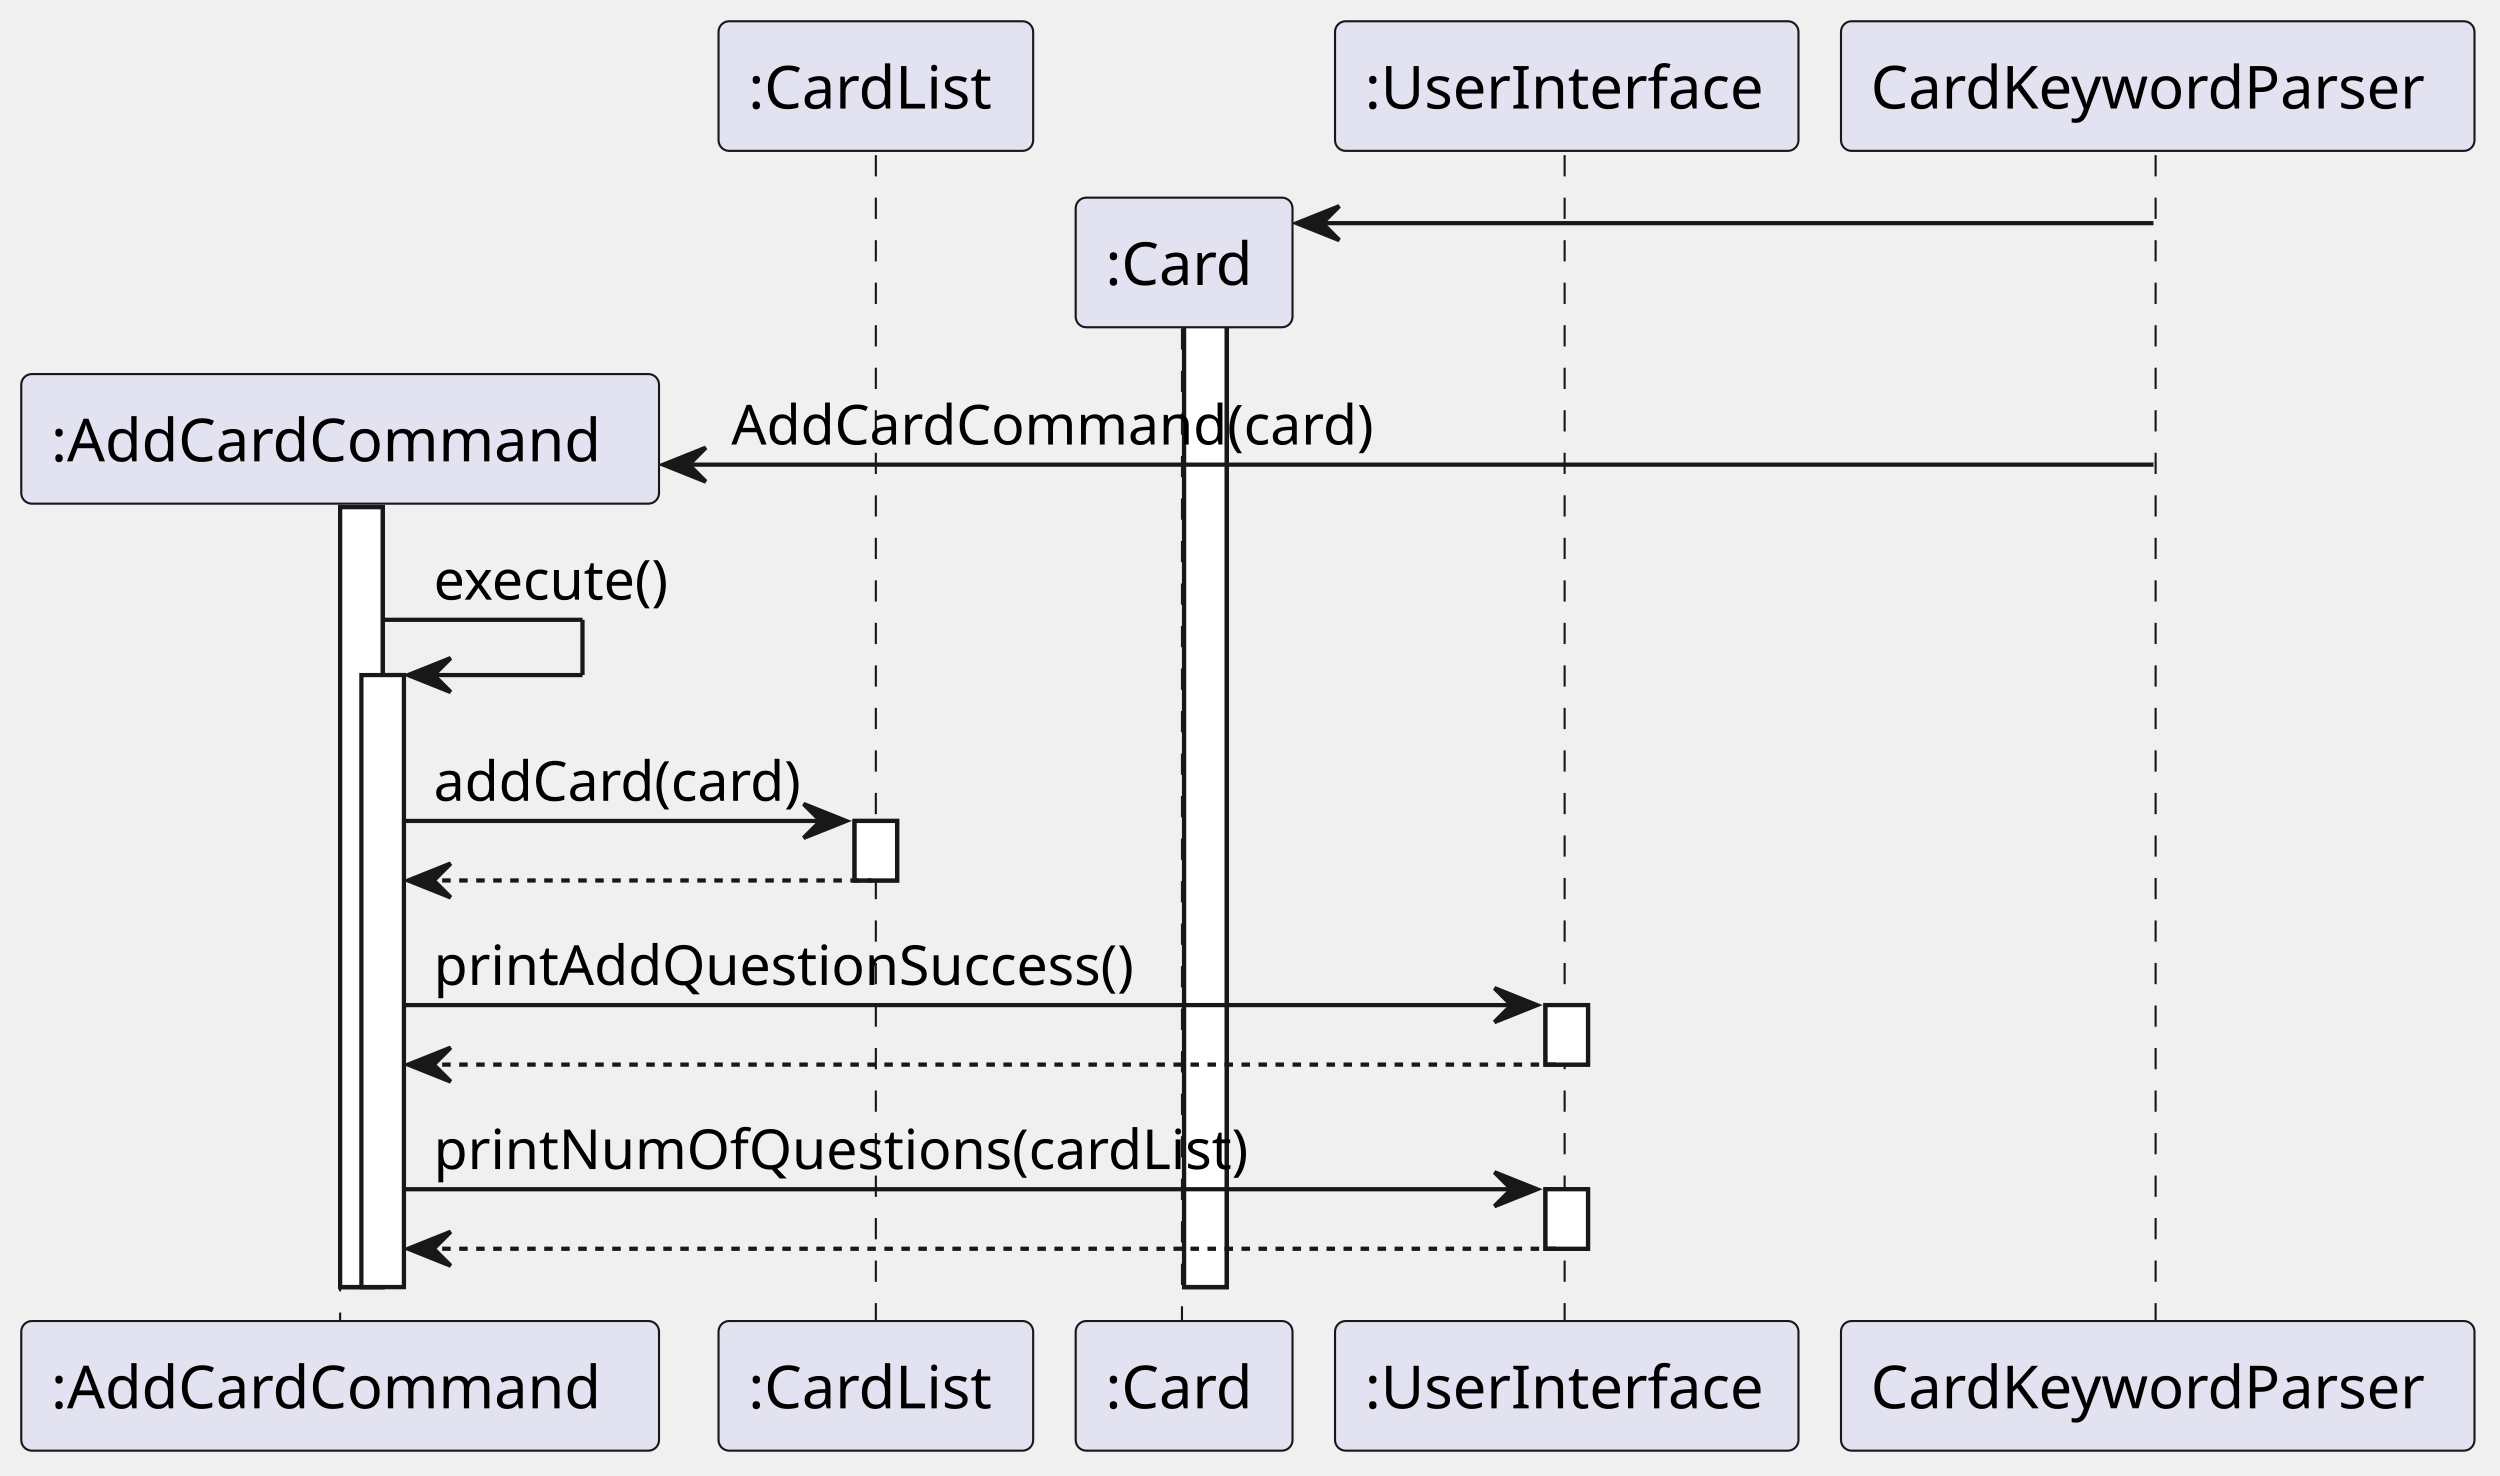
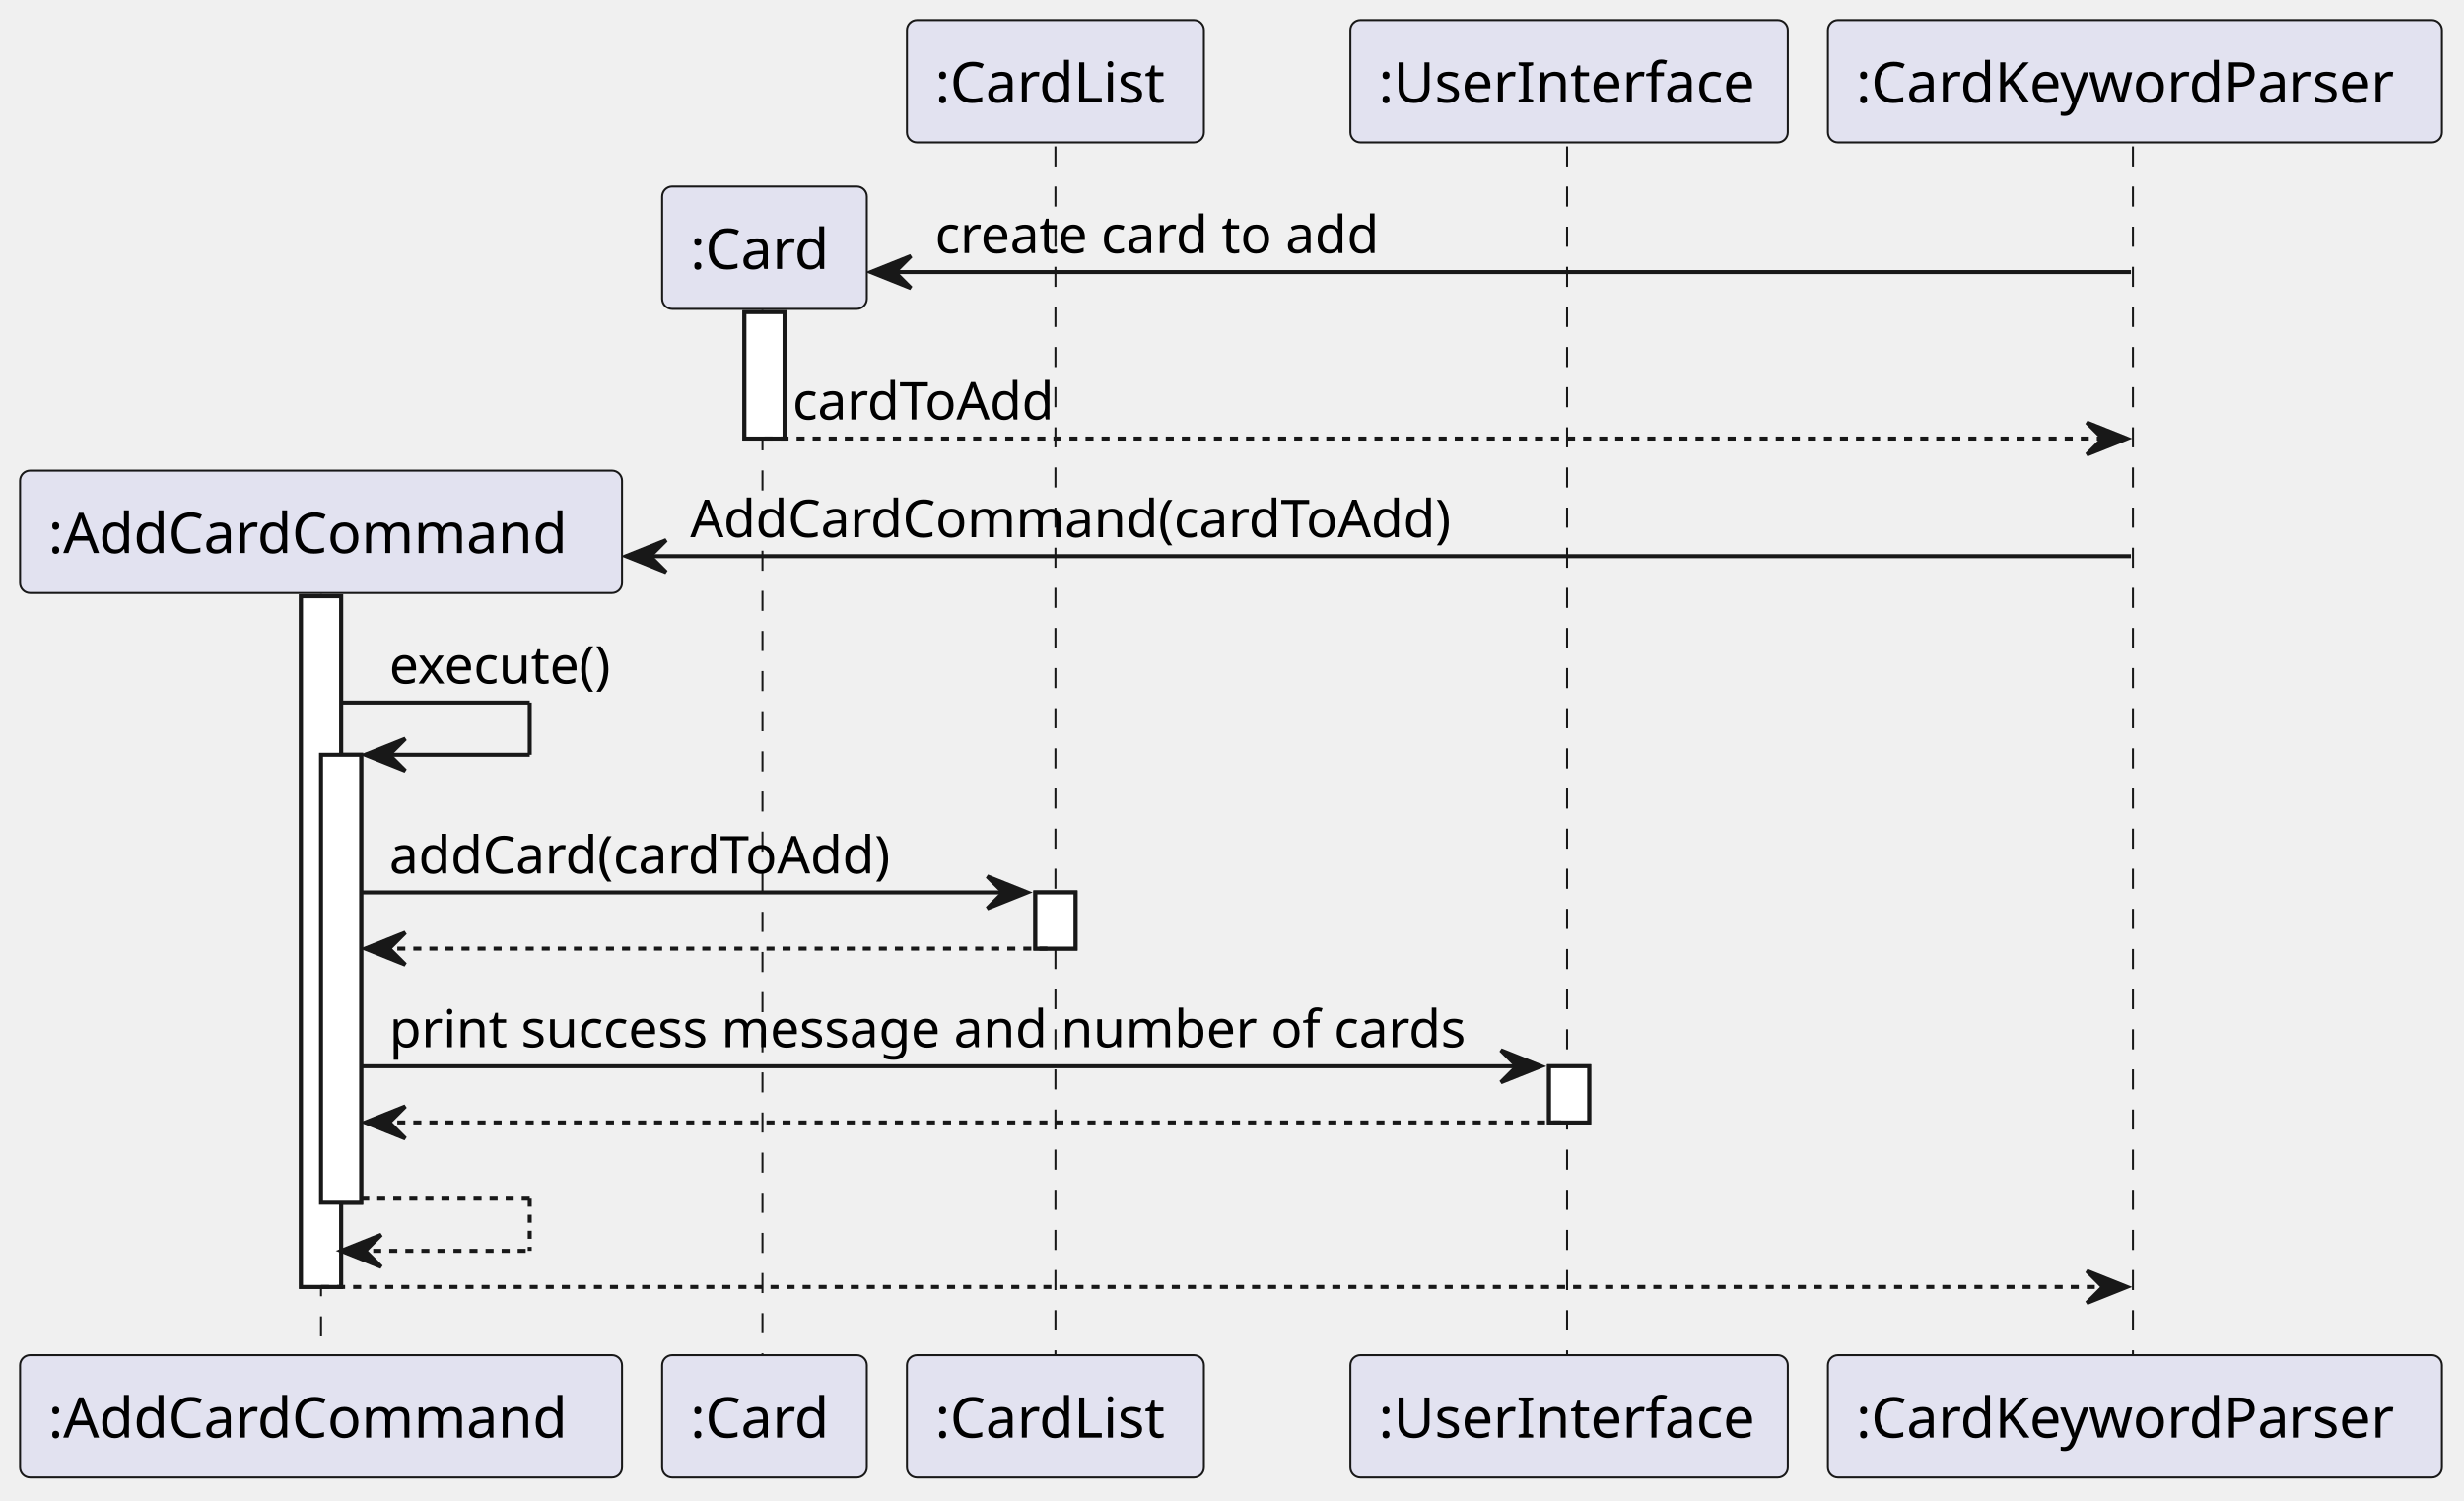
- <svg xmlns="http://www.w3.org/2000/svg" contentStyleType="text/css" height="347px" preserveAspectRatio="none" style="width:588px;height:347px;background:#FFFFFF;" version="1.1" viewBox="0 0 588 347" width="588px" zoomAndPan="magnify">
+ <svg xmlns="http://www.w3.org/2000/svg" contentStyleType="text/css" height="374px" preserveAspectRatio="none" style="width:614px;height:374px;background:#FFFFFF;" version="1.1" viewBox="0 0 614 374" width="614px" zoomAndPan="magnify">
  <defs />
  <g>
-     <rect fill="#FFFFFF" height="183.42" style="stroke:#181818;stroke-width:1.0;" width="10" x="80" y="119.287" />
-     <rect fill="#FFFFFF" height="183.42" style="stroke:#181818;stroke-width:1.0;" width="10" x="80" y="119.287" />
-     <rect fill="#FFFFFF" height="143.932" style="stroke:#181818;stroke-width:1.0;" width="10" x="85" y="158.775" />
-     <rect fill="#FFFFFF" height="14" style="stroke:#181818;stroke-width:1.0;" width="10" x="201" y="193.086" />
-     <rect fill="#FFFFFF" height="240.219" style="stroke:#181818;stroke-width:1.0;" width="10" x="278.5" y="62.488" />
-     <rect fill="#FFFFFF" height="240.219" style="stroke:#181818;stroke-width:1.0;" width="10" x="278.5" y="62.488" />
-     <rect fill="#FFFFFF" height="14" style="stroke:#181818;stroke-width:1.0;" width="10" x="363.5" y="236.397" />
-     <rect fill="#FFFFFF" height="14" style="stroke:#181818;stroke-width:1.0;" width="10" x="363.5" y="279.707" />
-     <line style="stroke:#181818;stroke-width:0.5;stroke-dasharray:5.0,5.0;" x1="80" x2="80" y1="118.721" y2="311.707" />
-     <line style="stroke:#181818;stroke-width:0.5;stroke-dasharray:5.0,5.0;" x1="206" x2="206" y1="36.488" y2="311.707" />
-     <line style="stroke:#181818;stroke-width:0.5;stroke-dasharray:5.0,5.0;" x1="278" x2="278" y1="77.232" y2="311.707" />
-     <line style="stroke:#181818;stroke-width:0.5;stroke-dasharray:5.0,5.0;" x1="368" x2="368" y1="36.488" y2="311.707" />
-     <line style="stroke:#181818;stroke-width:0.5;stroke-dasharray:5.0,5.0;" x1="507" x2="507" y1="36.488" y2="311.707" />
-     <rect fill="#E2E2F0" height="30.488" rx="2.5" ry="2.5" style="stroke:#181818;stroke-width:0.5;" width="150" x="5" y="310.707" />
-     <text fill="#000000" font-family="sans-serif" font-size="14" lengthAdjust="spacing" textLength="136" x="12" y="331.242">:AddCardCommand</text>
-     <rect fill="#E2E2F0" height="30.488" rx="2.5" ry="2.5" style="stroke:#181818;stroke-width:0.5;" width="74" x="169" y="5" />
-     <text fill="#000000" font-family="sans-serif" font-size="14" lengthAdjust="spacing" textLength="60" x="176" y="25.535">:CardList</text>
-     <rect fill="#E2E2F0" height="30.488" rx="2.5" ry="2.5" style="stroke:#181818;stroke-width:0.5;" width="74" x="169" y="310.707" />
-     <text fill="#000000" font-family="sans-serif" font-size="14" lengthAdjust="spacing" textLength="60" x="176" y="331.242">:CardList</text>
-     <rect fill="#E2E2F0" height="30.488" rx="2.5" ry="2.5" style="stroke:#181818;stroke-width:0.5;" width="51" x="253" y="310.707" />
-     <text fill="#000000" font-family="sans-serif" font-size="14" lengthAdjust="spacing" textLength="37" x="260" y="331.242">:Card</text>
-     <rect fill="#E2E2F0" height="30.488" rx="2.5" ry="2.5" style="stroke:#181818;stroke-width:0.5;" width="109" x="314" y="5" />
-     <text fill="#000000" font-family="sans-serif" font-size="14" lengthAdjust="spacing" textLength="95" x="321" y="25.535">:UserInterface</text>
-     <rect fill="#E2E2F0" height="30.488" rx="2.5" ry="2.5" style="stroke:#181818;stroke-width:0.5;" width="109" x="314" y="310.707" />
-     <text fill="#000000" font-family="sans-serif" font-size="14" lengthAdjust="spacing" textLength="95" x="321" y="331.242">:UserInterface</text>
-     <rect fill="#E2E2F0" height="30.488" rx="2.5" ry="2.5" style="stroke:#181818;stroke-width:0.5;" width="149" x="433" y="5" />
-     <text fill="#000000" font-family="sans-serif" font-size="14" lengthAdjust="spacing" textLength="135" x="440" y="25.535">CardKeywordParser</text>
-     <rect fill="#E2E2F0" height="30.488" rx="2.5" ry="2.5" style="stroke:#181818;stroke-width:0.5;" width="149" x="433" y="310.707" />
-     <text fill="#000000" font-family="sans-serif" font-size="14" lengthAdjust="spacing" textLength="135" x="440" y="331.242">CardKeywordParser</text>
-     <rect fill="#FFFFFF" height="183.42" style="stroke:#181818;stroke-width:1.0;" width="10" x="80" y="119.287" />
-     <rect fill="#FFFFFF" height="183.42" style="stroke:#181818;stroke-width:1.0;" width="10" x="80" y="119.287" />
-     <rect fill="#FFFFFF" height="143.932" style="stroke:#181818;stroke-width:1.0;" width="10" x="85" y="158.775" />
-     <rect fill="#FFFFFF" height="14" style="stroke:#181818;stroke-width:1.0;" width="10" x="201" y="193.086" />
-     <rect fill="#FFFFFF" height="240.219" style="stroke:#181818;stroke-width:1.0;" width="10" x="278.5" y="62.488" />
-     <rect fill="#FFFFFF" height="240.219" style="stroke:#181818;stroke-width:1.0;" width="10" x="278.5" y="62.488" />
-     <rect fill="#FFFFFF" height="14" style="stroke:#181818;stroke-width:1.0;" width="10" x="363.5" y="236.397" />
-     <rect fill="#FFFFFF" height="14" style="stroke:#181818;stroke-width:1.0;" width="10" x="363.5" y="279.707" />
-     <polygon fill="#181818" points="315,48.488,305,52.488,315,56.488,311,52.488" style="stroke:#181818;stroke-width:1.0;" />
-     <line style="stroke:#181818;stroke-width:1.0;" x1="309" x2="506.5" y1="52.488" y2="52.488" />
-     <rect fill="#E2E2F0" height="30.488" rx="2.5" ry="2.5" style="stroke:#181818;stroke-width:0.5;" width="51" x="253" y="46.488" />
-     <text fill="#000000" font-family="sans-serif" font-size="14" lengthAdjust="spacing" textLength="37" x="260" y="67.023">:Card</text>
-     <polygon fill="#181818" points="166,105.287,156,109.287,166,113.287,162,109.287" style="stroke:#181818;stroke-width:1.0;" />
-     <line style="stroke:#181818;stroke-width:1.0;" x1="160" x2="506.5" y1="109.287" y2="109.287" />
-     <text fill="#000000" font-family="sans-serif" font-size="13" lengthAdjust="spacing" textLength="153" x="172" y="104.545">AddCardCommand(card)</text>
-     <rect fill="#E2E2F0" height="30.488" rx="2.5" ry="2.5" style="stroke:#181818;stroke-width:0.5;" width="150" x="5" y="87.977" />
-     <text fill="#000000" font-family="sans-serif" font-size="14" lengthAdjust="spacing" textLength="136" x="12" y="108.512">:AddCardCommand</text>
-     <line style="stroke:#181818;stroke-width:1.0;" x1="90" x2="137" y1="145.775" y2="145.775" />
-     <line style="stroke:#181818;stroke-width:1.0;" x1="137" x2="137" y1="145.775" y2="158.775" />
-     <line style="stroke:#181818;stroke-width:1.0;" x1="96" x2="137" y1="158.775" y2="158.775" />
-     <polygon fill="#181818" points="106,154.775,96,158.775,106,162.775,102,158.775" style="stroke:#181818;stroke-width:1.0;" />
-     <text fill="#000000" font-family="sans-serif" font-size="13" lengthAdjust="spacing" textLength="57" x="102" y="141.033">execute()</text>
-     <polygon fill="#181818" points="189,189.086,199,193.086,189,197.086,193,193.086" style="stroke:#181818;stroke-width:1.0;" />
-     <line style="stroke:#181818;stroke-width:1.0;" x1="95" x2="195" y1="193.086" y2="193.086" />
-     <text fill="#000000" font-family="sans-serif" font-size="13" lengthAdjust="spacing" textLength="87" x="102" y="188.344">addCard(card)</text>
-     <polygon fill="#181818" points="106,203.086,96,207.086,106,211.086,102,207.086" style="stroke:#181818;stroke-width:1.0;" />
-     <line style="stroke:#181818;stroke-width:1.0;stroke-dasharray:2.0,2.0;" x1="100" x2="205" y1="207.086" y2="207.086" />
-     <polygon fill="#181818" points="351.5,232.397,361.5,236.397,351.5,240.397,355.5,236.397" style="stroke:#181818;stroke-width:1.0;" />
-     <line style="stroke:#181818;stroke-width:1.0;" x1="95" x2="357.5" y1="236.397" y2="236.397" />
-     <text fill="#000000" font-family="sans-serif" font-size="13" lengthAdjust="spacing" textLength="170" x="102" y="231.654">printAddQuestionSuccess()</text>
-     <polygon fill="#181818" points="106,246.397,96,250.397,106,254.397,102,250.397" style="stroke:#181818;stroke-width:1.0;" />
-     <line style="stroke:#181818;stroke-width:1.0;stroke-dasharray:2.0,2.0;" x1="100" x2="367.5" y1="250.397" y2="250.397" />
-     <polygon fill="#181818" points="351.5,275.707,361.5,279.707,351.5,283.707,355.5,279.707" style="stroke:#181818;stroke-width:1.0;" />
-     <line style="stroke:#181818;stroke-width:1.0;" x1="95" x2="357.5" y1="279.707" y2="279.707" />
-     <text fill="#000000" font-family="sans-serif" font-size="13" lengthAdjust="spacing" textLength="197" x="102" y="274.965">printNumOfQuestions(cardList)</text>
-     <polygon fill="#181818" points="106,289.707,96,293.707,106,297.707,102,293.707" style="stroke:#181818;stroke-width:1.0;" />
-     <line style="stroke:#181818;stroke-width:1.0;stroke-dasharray:2.0,2.0;" x1="100" x2="367.5" y1="293.707" y2="293.707" />
+     <rect fill="#FFFFFF" height="172.109" style="stroke:#181818;stroke-width:1.0;" width="10" x="75" y="148.598" />
+     <rect fill="#FFFFFF" height="111.621" style="stroke:#181818;stroke-width:1.0;" width="10" x="80" y="188.086" />
+     <rect fill="#FFFFFF" height="31.488" style="stroke:#181818;stroke-width:1.0;" width="10" x="185.5" y="77.799" />
+     <rect fill="#FFFFFF" height="14" style="stroke:#181818;stroke-width:1.0;" width="10" x="258" y="222.397" />
+     <rect fill="#FFFFFF" height="14" style="stroke:#181818;stroke-width:1.0;" width="10" x="386" y="265.707" />
+     <line style="stroke:#181818;stroke-width:0.5;stroke-dasharray:5.0,5.0;" x1="80" x2="80" y1="148.031" y2="338.707" />
+     <line style="stroke:#181818;stroke-width:0.5;stroke-dasharray:5.0,5.0;" x1="190" x2="190" y1="77.232" y2="338.707" />
+     <line style="stroke:#181818;stroke-width:0.5;stroke-dasharray:5.0,5.0;" x1="263" x2="263" y1="36.488" y2="338.707" />
+     <line style="stroke:#181818;stroke-width:0.5;stroke-dasharray:5.0,5.0;" x1="390.5" x2="390.5" y1="36.488" y2="338.707" />
+     <line style="stroke:#181818;stroke-width:0.5;stroke-dasharray:5.0,5.0;" x1="531.5" x2="531.5" y1="36.488" y2="338.707" />
+     <rect fill="#E2E2F0" height="30.488" rx="2.5" ry="2.5" style="stroke:#181818;stroke-width:0.5;" width="150" x="5" y="337.707" />
+     <text fill="#000000" font-family="sans-serif" font-size="14" lengthAdjust="spacing" textLength="136" x="12" y="358.242">:AddCardCommand</text>
+     <rect fill="#E2E2F0" height="30.488" rx="2.5" ry="2.5" style="stroke:#181818;stroke-width:0.5;" width="51" x="165" y="337.707" />
+     <text fill="#000000" font-family="sans-serif" font-size="14" lengthAdjust="spacing" textLength="37" x="172" y="358.242">:Card</text>
+     <rect fill="#E2E2F0" height="30.488" rx="2.5" ry="2.5" style="stroke:#181818;stroke-width:0.5;" width="74" x="226" y="5" />
+     <text fill="#000000" font-family="sans-serif" font-size="14" lengthAdjust="spacing" textLength="60" x="233" y="25.535">:CardList</text>
+     <rect fill="#E2E2F0" height="30.488" rx="2.5" ry="2.5" style="stroke:#181818;stroke-width:0.5;" width="74" x="226" y="337.707" />
+     <text fill="#000000" font-family="sans-serif" font-size="14" lengthAdjust="spacing" textLength="60" x="233" y="358.242">:CardList</text>
+     <rect fill="#E2E2F0" height="30.488" rx="2.5" ry="2.5" style="stroke:#181818;stroke-width:0.5;" width="109" x="336.5" y="5" />
+     <text fill="#000000" font-family="sans-serif" font-size="14" lengthAdjust="spacing" textLength="95" x="343.5" y="25.535">:UserInterface</text>
+     <rect fill="#E2E2F0" height="30.488" rx="2.5" ry="2.5" style="stroke:#181818;stroke-width:0.5;" width="109" x="336.5" y="337.707" />
+     <text fill="#000000" font-family="sans-serif" font-size="14" lengthAdjust="spacing" textLength="95" x="343.5" y="358.242">:UserInterface</text>
+     <rect fill="#E2E2F0" height="30.488" rx="2.5" ry="2.5" style="stroke:#181818;stroke-width:0.5;" width="153" x="455.5" y="5" />
+     <text fill="#000000" font-family="sans-serif" font-size="14" lengthAdjust="spacing" textLength="139" x="462.5" y="25.535">:CardKeywordParser</text>
+     <rect fill="#E2E2F0" height="30.488" rx="2.5" ry="2.5" style="stroke:#181818;stroke-width:0.5;" width="153" x="455.5" y="337.707" />
+     <text fill="#000000" font-family="sans-serif" font-size="14" lengthAdjust="spacing" textLength="139" x="462.5" y="358.242">:CardKeywordParser</text>
+     <rect fill="#FFFFFF" height="172.109" style="stroke:#181818;stroke-width:1.0;" width="10" x="75" y="148.598" />
+     <rect fill="#FFFFFF" height="111.621" style="stroke:#181818;stroke-width:1.0;" width="10" x="80" y="188.086" />
+     <rect fill="#FFFFFF" height="31.488" style="stroke:#181818;stroke-width:1.0;" width="10" x="185.5" y="77.799" />
+     <rect fill="#FFFFFF" height="14" style="stroke:#181818;stroke-width:1.0;" width="10" x="258" y="222.397" />
+     <rect fill="#FFFFFF" height="14" style="stroke:#181818;stroke-width:1.0;" width="10" x="386" y="265.707" />
+     <polygon fill="#181818" points="227,63.799,217,67.799,227,71.799,223,67.799" style="stroke:#181818;stroke-width:1.0;" />
+     <line style="stroke:#181818;stroke-width:1.0;" x1="221" x2="531" y1="67.799" y2="67.799" />
+     <text fill="#000000" font-family="sans-serif" font-size="13" lengthAdjust="spacing" textLength="113" x="233" y="63.057">create card to add</text>
+     <rect fill="#E2E2F0" height="30.488" rx="2.5" ry="2.5" style="stroke:#181818;stroke-width:0.5;" width="51" x="165" y="46.488" />
+     <text fill="#000000" font-family="sans-serif" font-size="14" lengthAdjust="spacing" textLength="37" x="172" y="67.023">:Card</text>
+     <polygon fill="#181818" points="520,105.287,530,109.287,520,113.287,524,109.287" style="stroke:#181818;stroke-width:1.0;" />
+     <line style="stroke:#181818;stroke-width:1.0;stroke-dasharray:2.0,2.0;" x1="190.5" x2="526" y1="109.287" y2="109.287" />
+     <text fill="#000000" font-family="sans-serif" font-size="13" lengthAdjust="spacing" textLength="68" x="197.5" y="104.545">cardToAdd</text>
+     <polygon fill="#181818" points="166,134.598,156,138.598,166,142.598,162,138.598" style="stroke:#181818;stroke-width:1.0;" />
+     <line style="stroke:#181818;stroke-width:1.0;" x1="160" x2="531" y1="138.598" y2="138.598" />
+     <text fill="#000000" font-family="sans-serif" font-size="13" lengthAdjust="spacing" textLength="194" x="172" y="133.856">AddCardCommand(cardToAdd)</text>
+     <rect fill="#E2E2F0" height="30.488" rx="2.5" ry="2.5" style="stroke:#181818;stroke-width:0.5;" width="150" x="5" y="117.287" />
+     <text fill="#000000" font-family="sans-serif" font-size="14" lengthAdjust="spacing" textLength="136" x="12" y="137.822">:AddCardCommand</text>
+     <line style="stroke:#181818;stroke-width:1.0;" x1="85" x2="132" y1="175.086" y2="175.086" />
+     <line style="stroke:#181818;stroke-width:1.0;" x1="132" x2="132" y1="175.086" y2="188.086" />
+     <line style="stroke:#181818;stroke-width:1.0;" x1="91" x2="132" y1="188.086" y2="188.086" />
+     <polygon fill="#181818" points="101,184.086,91,188.086,101,192.086,97,188.086" style="stroke:#181818;stroke-width:1.0;" />
+     <text fill="#000000" font-family="sans-serif" font-size="13" lengthAdjust="spacing" textLength="57" x="97" y="170.344">execute()</text>
+     <polygon fill="#181818" points="246,218.397,256,222.397,246,226.397,250,222.397" style="stroke:#181818;stroke-width:1.0;" />
+     <line style="stroke:#181818;stroke-width:1.0;" x1="90" x2="252" y1="222.397" y2="222.397" />
+     <text fill="#000000" font-family="sans-serif" font-size="13" lengthAdjust="spacing" textLength="128" x="97" y="217.654">addCard(cardToAdd)</text>
+     <polygon fill="#181818" points="101,232.397,91,236.397,101,240.397,97,236.397" style="stroke:#181818;stroke-width:1.0;" />
+     <line style="stroke:#181818;stroke-width:1.0;stroke-dasharray:2.0,2.0;" x1="95" x2="262" y1="236.397" y2="236.397" />
+     <polygon fill="#181818" points="374,261.707,384,265.707,374,269.707,378,265.707" style="stroke:#181818;stroke-width:1.0;" />
+     <line style="stroke:#181818;stroke-width:1.0;" x1="90" x2="380" y1="265.707" y2="265.707" />
+     <text fill="#000000" font-family="sans-serif" font-size="13" lengthAdjust="spacing" textLength="277" x="97" y="260.965">print success message and number of cards</text>
+     <polygon fill="#181818" points="101,275.707,91,279.707,101,283.707,97,279.707" style="stroke:#181818;stroke-width:1.0;" />
+     <line style="stroke:#181818;stroke-width:1.0;stroke-dasharray:2.0,2.0;" x1="95" x2="390" y1="279.707" y2="279.707" />
+     <line style="stroke:#181818;stroke-width:1.0;stroke-dasharray:2.0,2.0;" x1="90" x2="132" y1="298.707" y2="298.707" />
+     <line style="stroke:#181818;stroke-width:1.0;stroke-dasharray:2.0,2.0;" x1="132" x2="132" y1="298.707" y2="311.707" />
+     <line style="stroke:#181818;stroke-width:1.0;stroke-dasharray:2.0,2.0;" x1="85" x2="132" y1="311.707" y2="311.707" />
+     <polygon fill="#181818" points="95,307.707,85,311.707,95,315.707,91,311.707" style="stroke:#181818;stroke-width:1.0;" />
+     <polygon fill="#181818" points="520,316.707,530,320.707,520,324.707,524,320.707" style="stroke:#181818;stroke-width:1.0;" />
+     <line style="stroke:#181818;stroke-width:1.0;stroke-dasharray:2.0,2.0;" x1="80" x2="526" y1="320.707" y2="320.707" />
  </g>
</svg>
